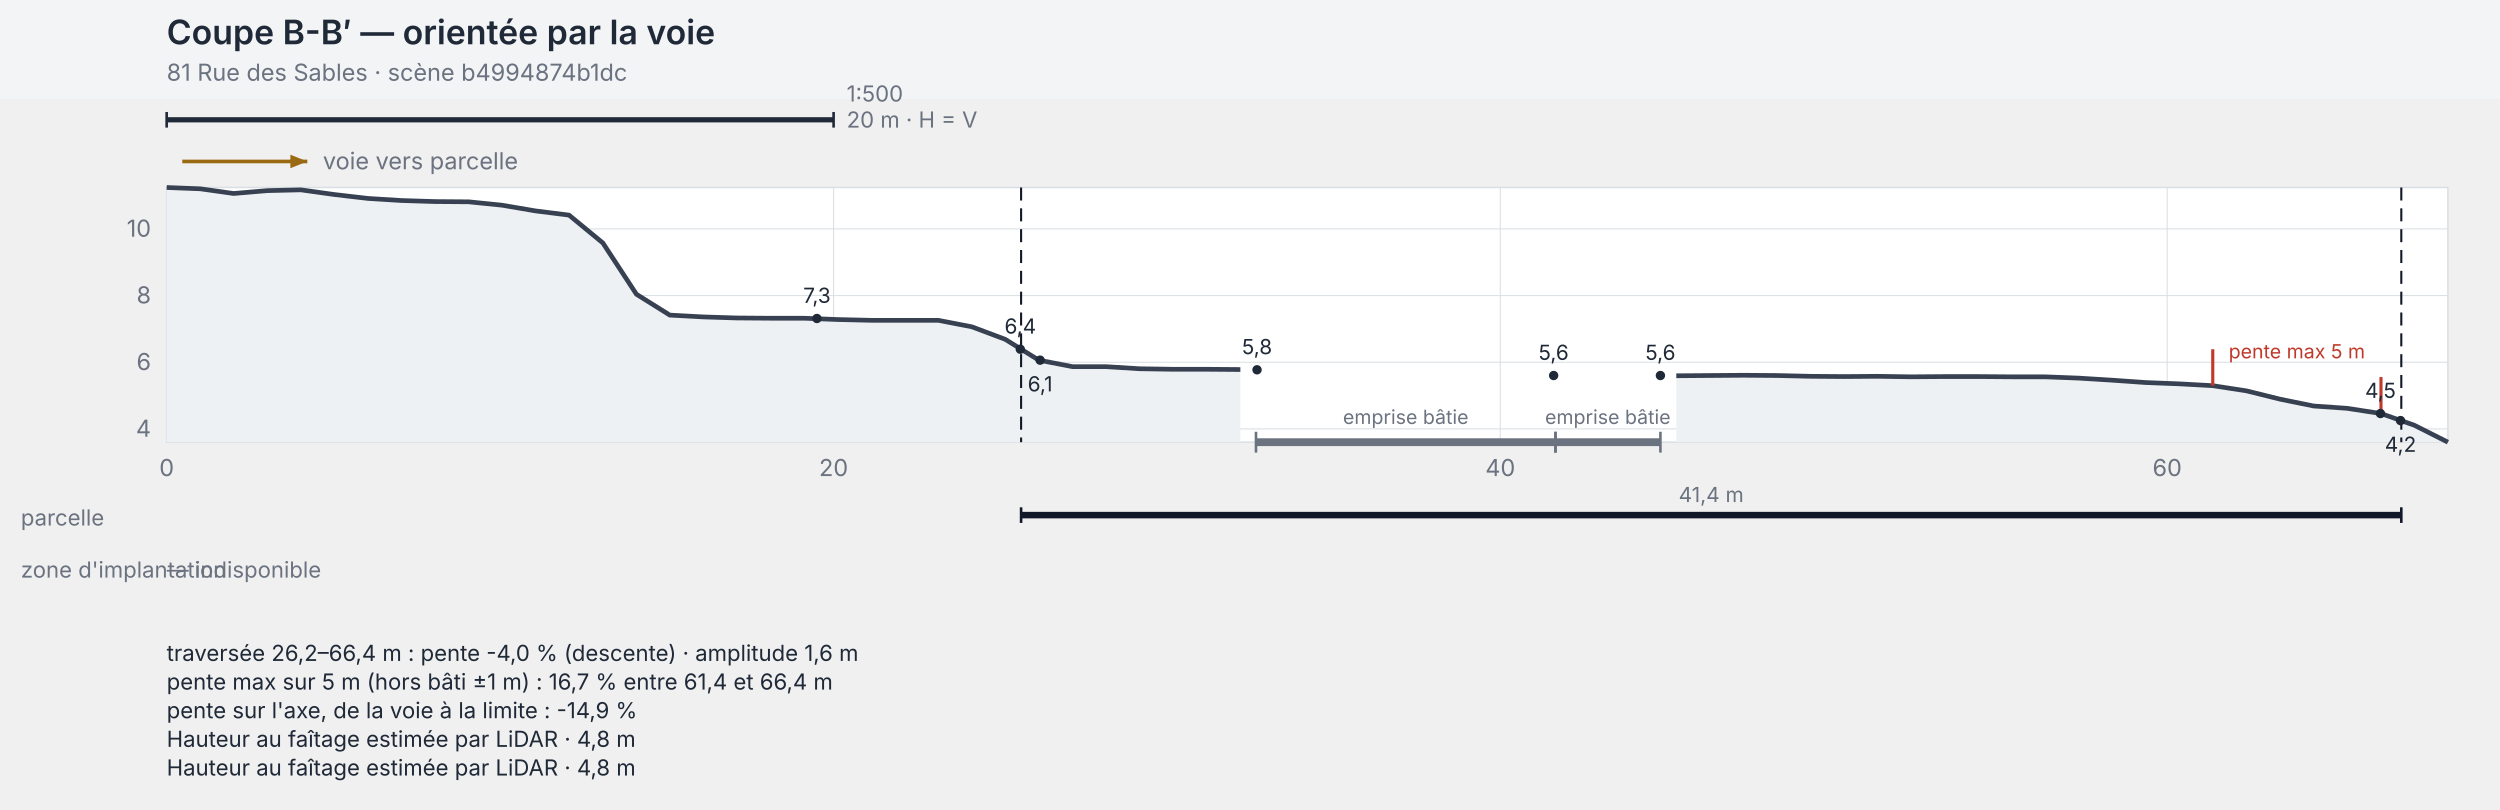
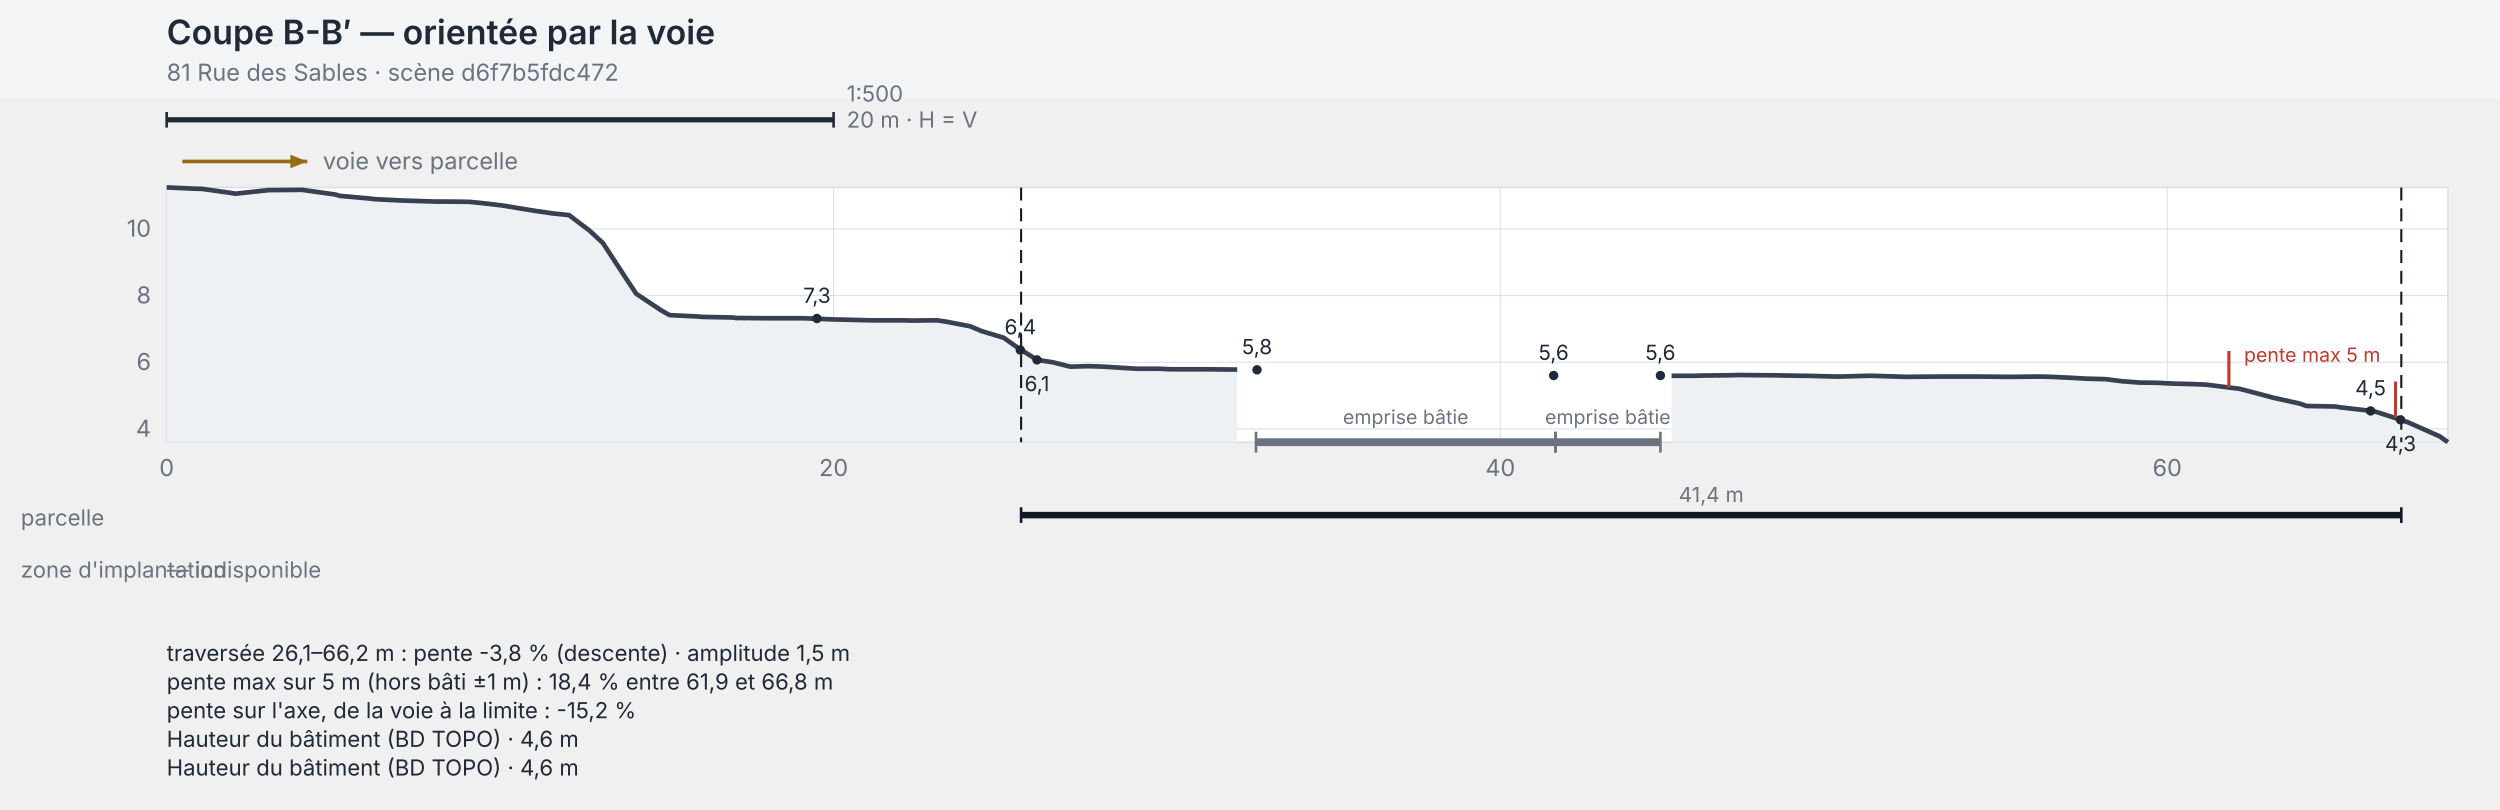
<svg xmlns="http://www.w3.org/2000/svg" viewBox="0 0 960 311" width="960" height="311" role="img" aria-label="Coupe B-B′ — orientée par la voie" font-family="Inter, Helvetica, Arial, sans-serif" style="background:#ffffff">
  <rect x="0" y="0" width="960" height="38" fill="#f3f4f6" />
  <text x="64" y="17" font-size="13" font-weight="600" fill="#1f2937">Coupe B-B′ — orientée par la voie</text>
-   <text x="64" y="31" font-size="9" fill="#6b7280">81 Rue des Sables · scène b4994874b1dc</text>
+   <text x="64" y="31" font-size="9" fill="#6b7280">81 Rue des Sables · scène d6f7b5fdc472</text>
  <rect x="64.0" y="72" width="876.0" height="97.8" fill="#ffffff" stroke="#dadfe4" stroke-width="0.6" />
  <line x1="64.0" y1="72" x2="64.0" y2="169.8" stroke="#dadfe4" stroke-width="0.4" />
  <text x="64.0" y="182.8" text-anchor="middle" font-size="9" fill="#6b7280">0</text>
  <line x1="320.1" y1="72" x2="320.1" y2="169.8" stroke="#dadfe4" stroke-width="0.4" />
  <text x="320.1" y="182.8" text-anchor="middle" font-size="9" fill="#6b7280">20</text>
  <line x1="576.1" y1="72" x2="576.1" y2="169.8" stroke="#dadfe4" stroke-width="0.4" />
  <text x="576.1" y="182.8" text-anchor="middle" font-size="9" fill="#6b7280">40</text>
  <line x1="832.2" y1="72" x2="832.2" y2="169.8" stroke="#dadfe4" stroke-width="0.4" />
  <text x="832.2" y="182.8" text-anchor="middle" font-size="9" fill="#6b7280">60</text>
  <line x1="64.0" y1="164.7" x2="940.0" y2="164.7" stroke="#dadfe4" stroke-width="0.4" />
  <text x="58.0" y="167.7" text-anchor="end" font-size="9" fill="#6b7280">4</text>
  <line x1="64.0" y1="139.1" x2="940.0" y2="139.1" stroke="#dadfe4" stroke-width="0.4" />
  <text x="58.0" y="142.1" text-anchor="end" font-size="9" fill="#6b7280">6</text>
  <line x1="64.0" y1="113.5" x2="940.0" y2="113.5" stroke="#dadfe4" stroke-width="0.4" />
  <text x="58.0" y="116.5" text-anchor="end" font-size="9" fill="#6b7280">8</text>
  <line x1="64.0" y1="87.9" x2="940.0" y2="87.9" stroke="#dadfe4" stroke-width="0.4" />
  <text x="58.0" y="90.9" text-anchor="end" font-size="9" fill="#6b7280">10</text>
-   <polygon points="64.0,72.0 76.9,72.5 89.7,74.3 102.7,73.2 115.5,72.9 128.4,74.7 141.3,76.2 154.1,77.0 167.1,77.4 180.0,77.5 192.8,78.8 205.7,81.0 218.5,82.6 231.5,93.3 244.4,113.0 257.2,121.0 270.1,121.7 282.9,122.1 295.9,122.2 308.8,122.2 321.6,122.7 334.5,123.0 347.5,123.0 360.3,123.0 373.2,125.5 386.0,130.3 398.9,138.3 411.9,140.8 424.7,140.8 437.6,141.6 450.4,141.8 463.3,141.8 476.3,141.9 476.3,169.8 64.0,169.8" fill="#eef1f4" stroke="none" />
-   <polyline points="64.0,72.0 76.9,72.5 89.7,74.3 102.7,73.2 115.5,72.9 128.4,74.7 141.3,76.2 154.1,77.0 167.1,77.4 180.0,77.5 192.8,78.8 205.7,81.0 218.5,82.6 231.5,93.3 244.4,113.0 257.2,121.0 270.1,121.7 282.9,122.1 295.9,122.2 308.8,122.2 321.6,122.7 334.5,123.0 347.5,123.0 360.3,123.0 373.2,125.5 386.0,130.3 398.9,138.3 411.9,140.8 424.7,140.8 437.6,141.6 450.4,141.8 463.3,141.8 476.3,141.9" fill="none" stroke="#374151" stroke-width="1.8" />
-   <polygon points="643.7,144.3 656.5,144.2 669.5,144.1 682.3,144.2 695.2,144.5 708.1,144.6 720.9,144.5 733.9,144.7 746.8,144.6 759.6,144.6 772.5,144.7 785.3,144.7 798.3,145.2 811.2,146.0 824.0,146.9 836.9,147.4 849.7,148.1 862.7,150.1 875.6,153.3 888.4,155.9 901.3,156.8 914.3,158.8 927.1,163.3 940.0,169.8 940.0,169.8 643.7,169.8" fill="#eef1f4" stroke="none" />
-   <polyline points="643.7,144.3 656.5,144.2 669.5,144.1 682.3,144.2 695.2,144.5 708.1,144.6 720.9,144.5 733.9,144.7 746.8,144.6 759.6,144.6 772.5,144.7 785.3,144.7 798.3,145.2 811.2,146.0 824.0,146.9 836.9,147.4 849.7,148.1 862.7,150.1 875.6,153.3 888.4,155.9 901.3,156.8 914.3,158.8 927.1,163.3 940.0,169.8" fill="none" stroke="#374151" stroke-width="1.8" />
+   <polygon points="64.0,72.0 64.6,72.0 75.8,72.5 77.4,72.5 89.5,74.2 90.2,74.4 103.2,73.0 103.2,73.0 103.2,73.0 116.0,72.9 116.7,73.0 128.8,74.7 130.4,75.2 141.6,76.2 144.1,76.5 154.4,77.0 157.8,77.1 167.3,77.4 171.5,77.4 180.1,77.5 185.2,78.0 192.9,78.9 198.9,79.9 205.7,81.0 212.6,82.0 218.5,82.6 226.3,88.5 231.5,93.3 240.0,106.3 244.3,112.8 253.6,119.0 257.1,121.0 267.3,121.5 269.9,121.7 281.0,121.9 282.7,122.1 294.7,122.2 295.6,122.2 308.0,122.2 308.4,122.2 308.4,122.2 321.2,122.7 322.1,122.7 334.0,123.0 335.8,123.0 346.8,123.0 349.5,123.1 359.8,123.0 363.2,123.5 372.6,125.3 376.8,127.1 385.4,129.7 390.5,133.3 398.2,138.2 404.2,139.1 411.0,140.8 417.9,140.6 423.9,140.8 431.6,141.3 436.7,141.6 445.3,141.6 449.5,141.8 459.0,141.8 462.3,141.8 472.7,141.9 475.1,141.9 475.1,169.8 64.0,169.8" fill="#eef1f4" stroke="none" />
+   <polyline points="64.0,72.0 64.6,72.0 75.8,72.5 77.4,72.5 89.5,74.2 90.2,74.4 103.2,73.0 103.2,73.0 103.2,73.0 116.0,72.9 116.7,73.0 128.8,74.7 130.4,75.2 141.6,76.2 144.1,76.5 154.4,77.0 157.8,77.1 167.3,77.4 171.5,77.4 180.1,77.5 185.2,78.0 192.9,78.9 198.9,79.9 205.7,81.0 212.6,82.0 218.5,82.6 226.3,88.5 231.5,93.3 240.0,106.3 244.3,112.8 253.6,119.0 257.1,121.0 267.3,121.5 269.9,121.7 281.0,121.9 282.7,122.1 294.7,122.2 295.6,122.2 308.0,122.2 308.4,122.2 308.4,122.2 321.2,122.7 322.1,122.7 334.0,123.0 335.8,123.0 346.8,123.0 349.5,123.1 359.8,123.0 363.2,123.5 372.6,125.3 376.8,127.1 385.4,129.7 390.5,133.3 398.2,138.2 404.2,139.1 411.0,140.8 417.9,140.6 423.9,140.8 431.6,141.3 436.7,141.6 445.3,141.6 449.5,141.8 459.0,141.8 462.3,141.8 472.7,141.9 475.1,141.9" fill="none" stroke="#374151" stroke-width="1.8" />
+   <polygon points="641.9,144.3 650.5,144.3 654.7,144.2 664.2,144.1 667.5,144.0 677.9,144.1 680.3,144.1 691.6,144.3 693.3,144.3 705.3,144.6 706.1,144.6 717.6,144.3 718.9,144.3 719.0,144.3 731.7,144.7 732.7,144.7 744.5,144.6 746.3,144.6 757.4,144.6 760.0,144.6 770.2,144.7 773.7,144.7 783.0,144.6 787.4,144.7 795.8,145.1 801.1,145.4 808.6,145.6 814.8,146.4 821.6,146.9 828.5,147.0 834.4,147.3 842.2,147.5 847.2,147.7 855.9,148.8 860.0,149.3 869.5,151.8 872.8,152.7 883.2,155.0 885.7,155.9 896.9,156.1 898.5,156.4 910.6,157.8 911.3,157.8 922.5,161.4 924.1,162.0 924.3,162.0 936.9,167.6 938.0,168.4 940.0,169.8 940.0,169.8 641.9,169.8" fill="#eef1f4" stroke="none" />
+   <polyline points="641.9,144.3 650.5,144.3 654.7,144.2 664.2,144.1 667.5,144.0 677.9,144.1 680.3,144.1 691.6,144.3 693.3,144.3 705.3,144.6 706.1,144.6 717.6,144.3 718.9,144.3 719.0,144.3 731.7,144.7 732.7,144.7 744.5,144.6 746.3,144.6 757.4,144.6 760.0,144.6 770.2,144.7 773.7,144.7 783.0,144.6 787.4,144.7 795.8,145.1 801.1,145.4 808.6,145.6 814.8,146.4 821.6,146.9 828.5,147.0 834.4,147.3 842.2,147.5 847.2,147.7 855.9,148.8 860.0,149.3 869.5,151.8 872.8,152.7 883.2,155.0 885.7,155.9 896.9,156.1 898.5,156.4 910.6,157.8 911.3,157.8 922.5,161.4 924.1,162.0 924.3,162.0 936.9,167.6 938.0,168.4 940.0,169.8" fill="none" stroke="#374151" stroke-width="1.8" />
  <line x1="482.3" y1="169.8" x2="597.3" y2="169.8" stroke="#6b7280" stroke-width="3" />
  <line x1="482.3" y1="165.8" x2="482.3" y2="173.8" stroke="#6b7280" stroke-width="1" />
  <line x1="597.3" y1="165.8" x2="597.3" y2="173.8" stroke="#6b7280" stroke-width="1" />
  <text x="539.8" y="162.8" text-anchor="middle" font-size="7.5" fill="#6b7280">emprise bâtie</text>
  <line x1="597.3" y1="169.8" x2="637.6" y2="169.8" stroke="#6b7280" stroke-width="3" />
  <line x1="597.3" y1="165.8" x2="597.3" y2="173.8" stroke="#6b7280" stroke-width="1" />
  <line x1="637.6" y1="165.8" x2="637.6" y2="173.8" stroke="#6b7280" stroke-width="1" />
  <text x="617.4" y="162.8" text-anchor="middle" font-size="7.5" fill="#6b7280">emprise bâtie</text>
  <line x1="392.1" y1="72" x2="392.1" y2="169.8" stroke="#111827" stroke-width="0.8" stroke-dasharray="5 3" />
  <line x1="922.1" y1="72" x2="922.1" y2="169.8" stroke="#111827" stroke-width="0.8" stroke-dasharray="5 3" />
-   <line x1="849.7" y1="148.1" x2="849.7" y2="134.1" stroke="#c0392b" stroke-width="1.2" />
-   <line x1="914.3" y1="158.8" x2="914.3" y2="144.8" stroke="#c0392b" stroke-width="1.2" />
-   <text x="882.0" y="137.6" text-anchor="middle" font-size="7.5" fill="#c0392b">pente max 5 m</text>
+   <line x1="855.9" y1="148.8" x2="855.9" y2="134.8" stroke="#c0392b" stroke-width="1.2" />
+   <line x1="919.9" y1="160.5" x2="919.9" y2="146.5" stroke="#c0392b" stroke-width="1.2" />
+   <text x="887.9" y="138.9" text-anchor="middle" font-size="7.5" fill="#c0392b">pente max 5 m</text>
  <circle cx="313.7" cy="122.3" r="1.8" fill="#1f2937" />
  <text x="313.7" y="116.3" text-anchor="middle" font-size="8" fill="#1f2937">7,3</text>
-   <circle cx="391.8" cy="134.1" r="1.8" fill="#1f2937" />
-   <text x="391.8" y="128.1" text-anchor="middle" font-size="8" fill="#1f2937">6,4</text>
-   <circle cx="399.4" cy="138.3" r="1.8" fill="#1f2937" />
-   <text x="399.4" y="150.3" text-anchor="middle" font-size="8" fill="#1f2937">6,1</text>
+   <circle cx="391.8" cy="134.4" r="1.8" fill="#1f2937" />
+   <text x="391.8" y="128.4" text-anchor="middle" font-size="8" fill="#1f2937">6,4</text>
+   <circle cx="398.2" cy="138.2" r="1.8" fill="#1f2937" />
+   <text x="398.2" y="150.2" text-anchor="middle" font-size="8" fill="#1f2937">6,1</text>
  <circle cx="482.7" cy="142.0" r="1.8" fill="#1f2937" />
  <text x="482.7" y="136.0" text-anchor="middle" font-size="8" fill="#1f2937">5,8</text>
  <circle cx="596.6" cy="144.2" r="1.8" fill="#1f2937" />
  <text x="596.6" y="138.2" text-anchor="middle" font-size="8" fill="#1f2937">5,6</text>
  <circle cx="637.6" cy="144.2" r="1.8" fill="#1f2937" />
  <text x="637.6" y="138.2" text-anchor="middle" font-size="8" fill="#1f2937">5,6</text>
-   <circle cx="914.1" cy="158.8" r="1.8" fill="#1f2937" />
-   <text x="914.1" y="152.8" text-anchor="middle" font-size="8" fill="#1f2937">4,5</text>
-   <circle cx="921.8" cy="161.5" r="1.8" fill="#1f2937" />
-   <text x="921.8" y="173.5" text-anchor="middle" font-size="8" fill="#1f2937">4,2</text>
+   <circle cx="910.3" cy="157.8" r="1.8" fill="#1f2937" />
+   <text x="910.3" y="151.8" text-anchor="middle" font-size="8" fill="#1f2937">4,5</text>
+   <circle cx="921.8" cy="161.2" r="1.8" fill="#1f2937" />
+   <text x="921.8" y="173.2" text-anchor="middle" font-size="8" fill="#1f2937">4,3</text>
  <line x1="70.0" y1="62.0" x2="118.0" y2="62.0" stroke="#9a6a12" stroke-width="1.4" />
  <polygon points="118.0,62.0 111.5,64.6 111.5,59.4" fill="#9a6a12" />
  <text x="124.0" y="65.0" font-size="9" fill="#6b7280">voie vers parcelle</text>
  <line x1="64.0" y1="46.0" x2="320.1" y2="46.0" stroke="#1f2937" stroke-width="2" />
  <line x1="64.0" y1="43.0" x2="64.0" y2="49.0" stroke="#1f2937" stroke-width="1" />
  <line x1="320.1" y1="43.0" x2="320.1" y2="49.0" stroke="#1f2937" stroke-width="1" />
  <text x="325.1" y="49.0" font-size="8.5" fill="#6b7280">20 m · H = V</text>
  <text x="325.1" y="39.0" font-size="8.5" fill="#6b7280">1:500</text>
  <text x="8" y="201.8" font-size="8.5" fill="#6b7280">parcelle</text>
  <line x1="392.1" y1="197.8" x2="922.1" y2="197.8" stroke="#111827" stroke-width="2.5" />
  <line x1="392.1" y1="194.8" x2="392.1" y2="200.8" stroke="#111827" stroke-width="1" />
  <line x1="922.1" y1="194.8" x2="922.1" y2="200.8" stroke="#111827" stroke-width="1" />
  <text x="657.1" y="192.8" text-anchor="middle" font-size="8" fill="#6b7280">41,4 m</text>
  <text x="8" y="221.8" font-size="8.5" fill="#6b7280">zone d'implantation</text>
  <text x="64.0" y="221.8" font-size="8.5" fill="#6b7280">— indisponible</text>
-   <text x="64" y="253.8" font-size="8.5" fill="#1f2937">traversée 26,2–66,4 m : pente -4,0 % (descente) · amplitude 1,6 m</text>
-   <text x="64" y="264.8" font-size="8.5" fill="#1f2937">pente max sur 5 m (hors bâti ±1 m) : 16,7 % entre 61,4 et 66,4 m</text>
-   <text x="64" y="275.8" font-size="8.5" fill="#1f2937">pente sur l'axe, de la voie à la limite : -14,9 %</text>
-   <text x="64" y="286.8" font-size="8.5" fill="#1f2937">Hauteur au faîtage estimée par LiDAR · 4,8 m</text>
-   <text x="64" y="297.8" font-size="8.5" fill="#1f2937">Hauteur au faîtage estimée par LiDAR · 4,8 m</text>
+   <text x="64" y="253.8" font-size="8.5" fill="#1f2937">traversée 26,1–66,2 m : pente -3,8 % (descente) · amplitude 1,5 m</text>
+   <text x="64" y="264.8" font-size="8.5" fill="#1f2937">pente max sur 5 m (hors bâti ±1 m) : 18,4 % entre 61,9 et 66,8 m</text>
+   <text x="64" y="275.8" font-size="8.5" fill="#1f2937">pente sur l'axe, de la voie à la limite : -15,2 %</text>
+   <text x="64" y="286.8" font-size="8.5" fill="#1f2937">Hauteur du bâtiment (BD TOPO) · 4,6 m</text>
+   <text x="64" y="297.8" font-size="8.5" fill="#1f2937">Hauteur du bâtiment (BD TOPO) · 4,6 m</text>
</svg>
